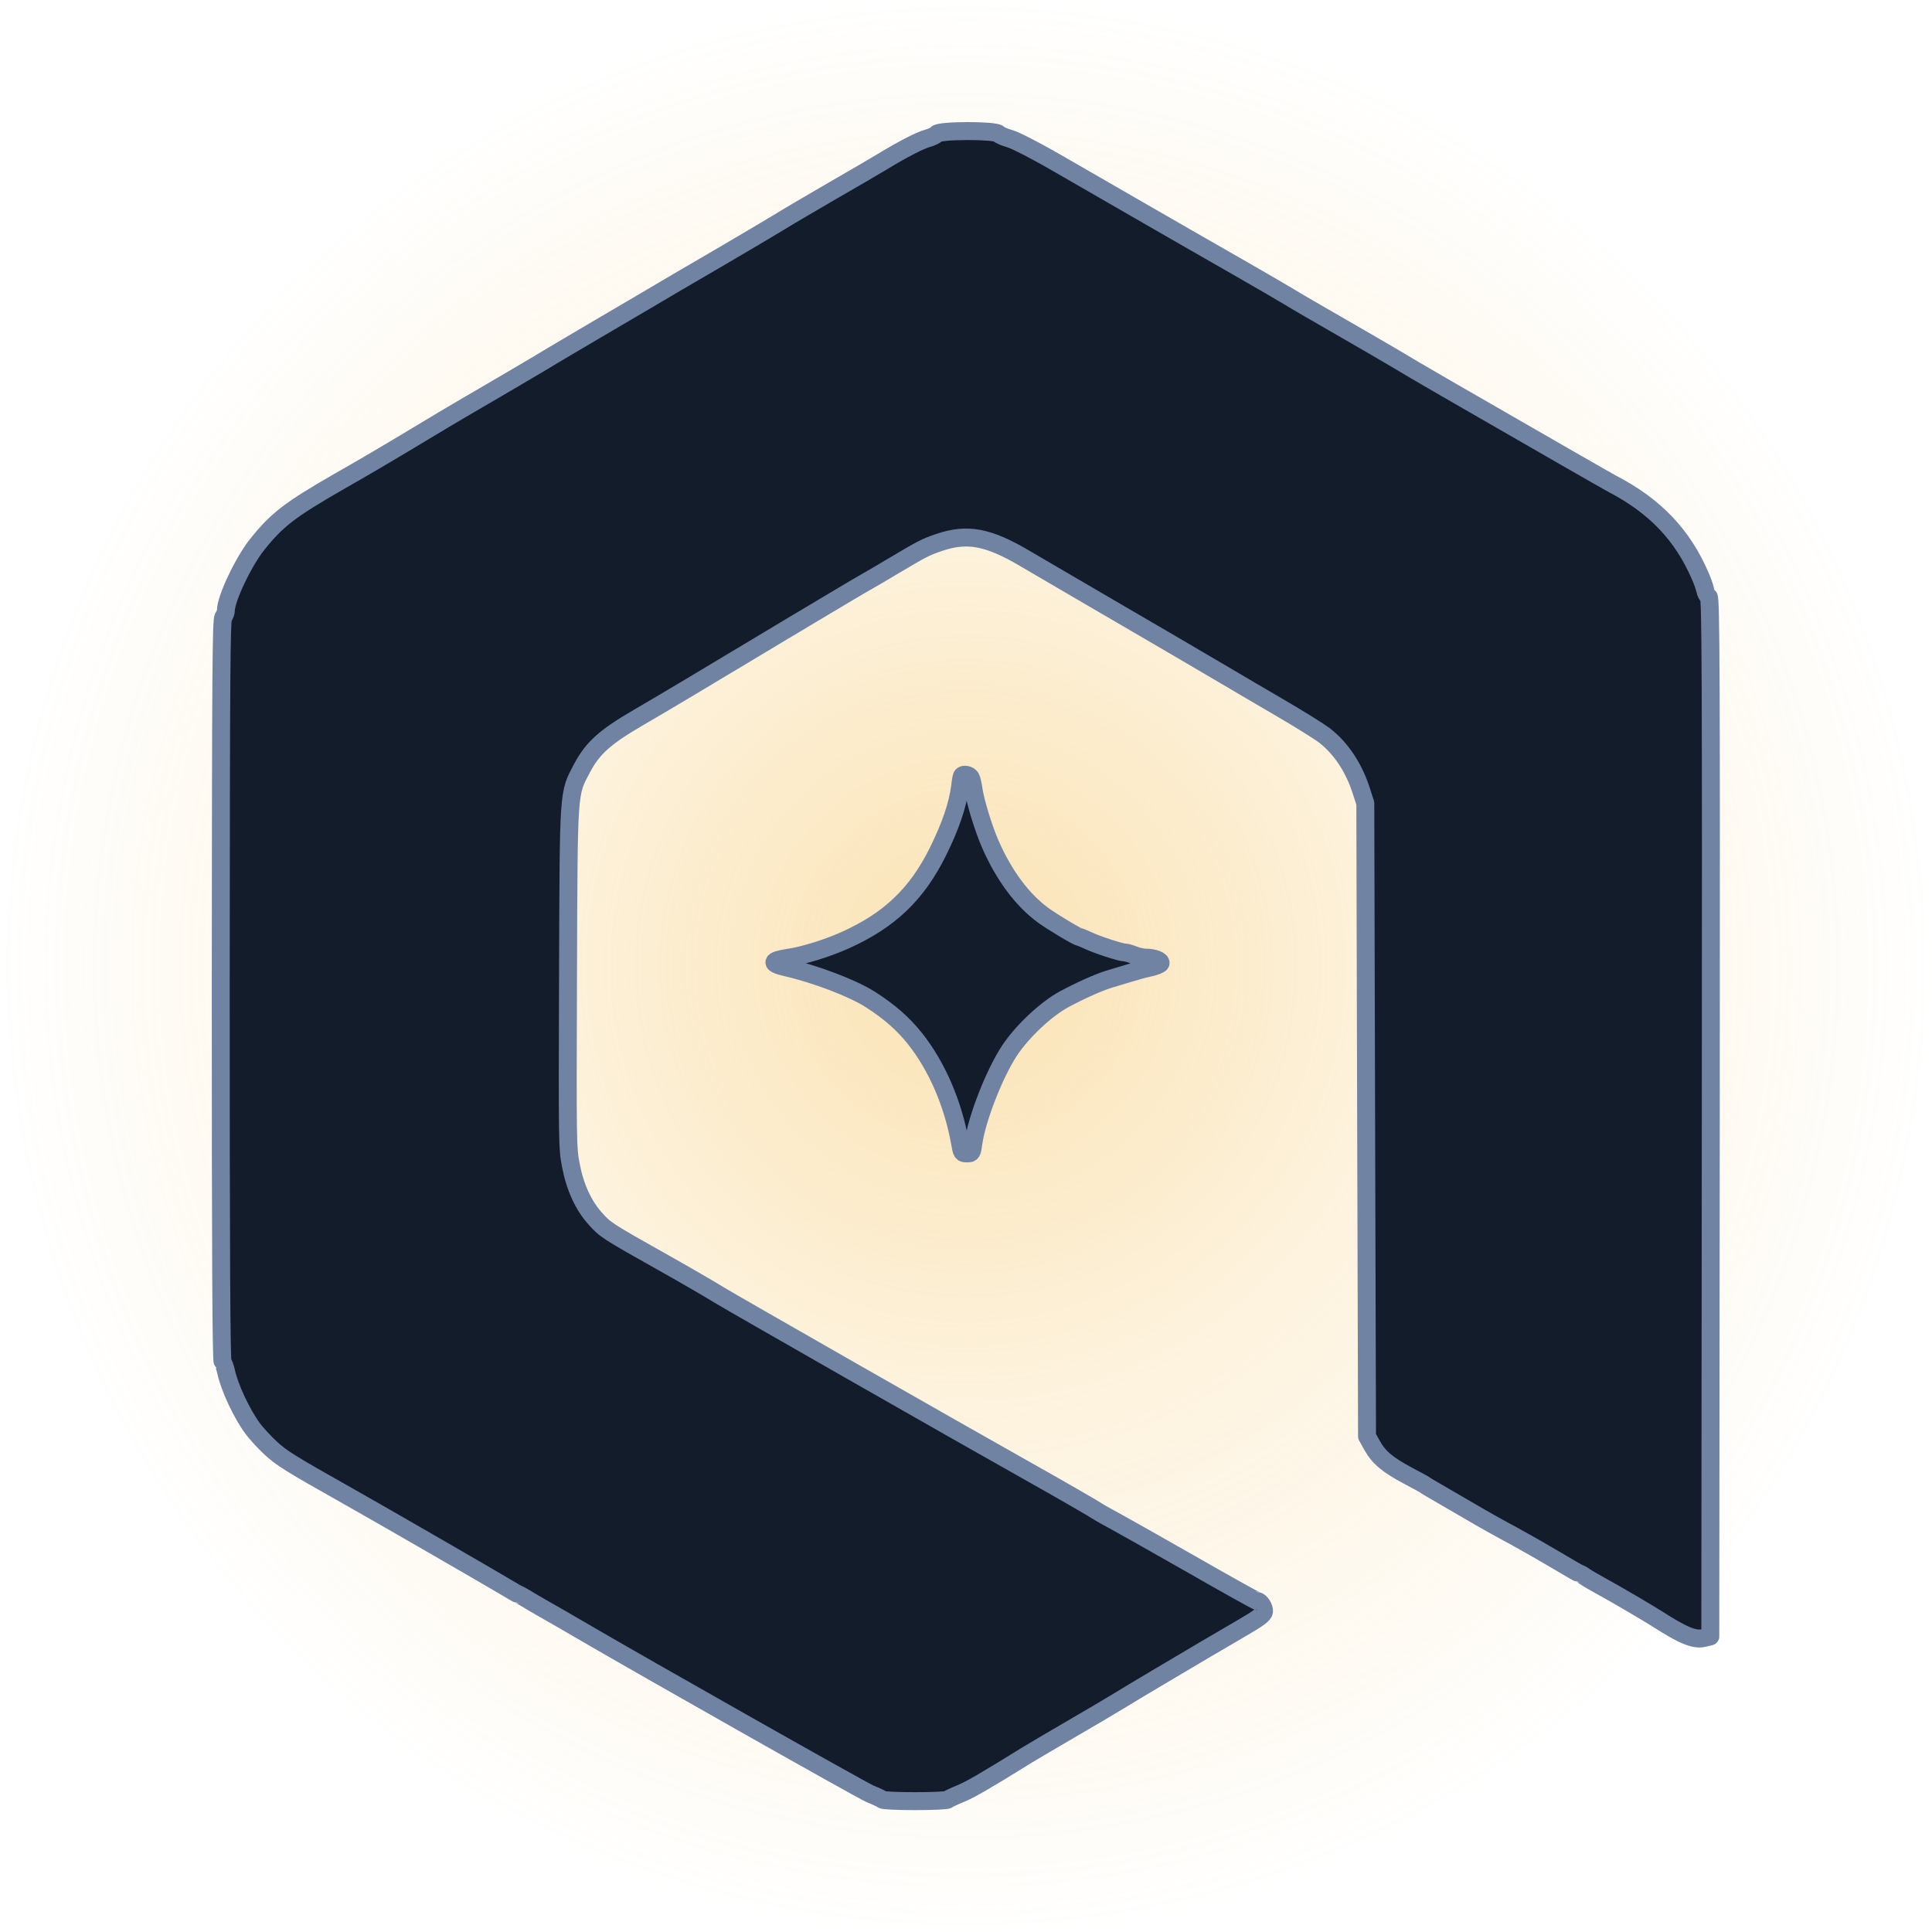
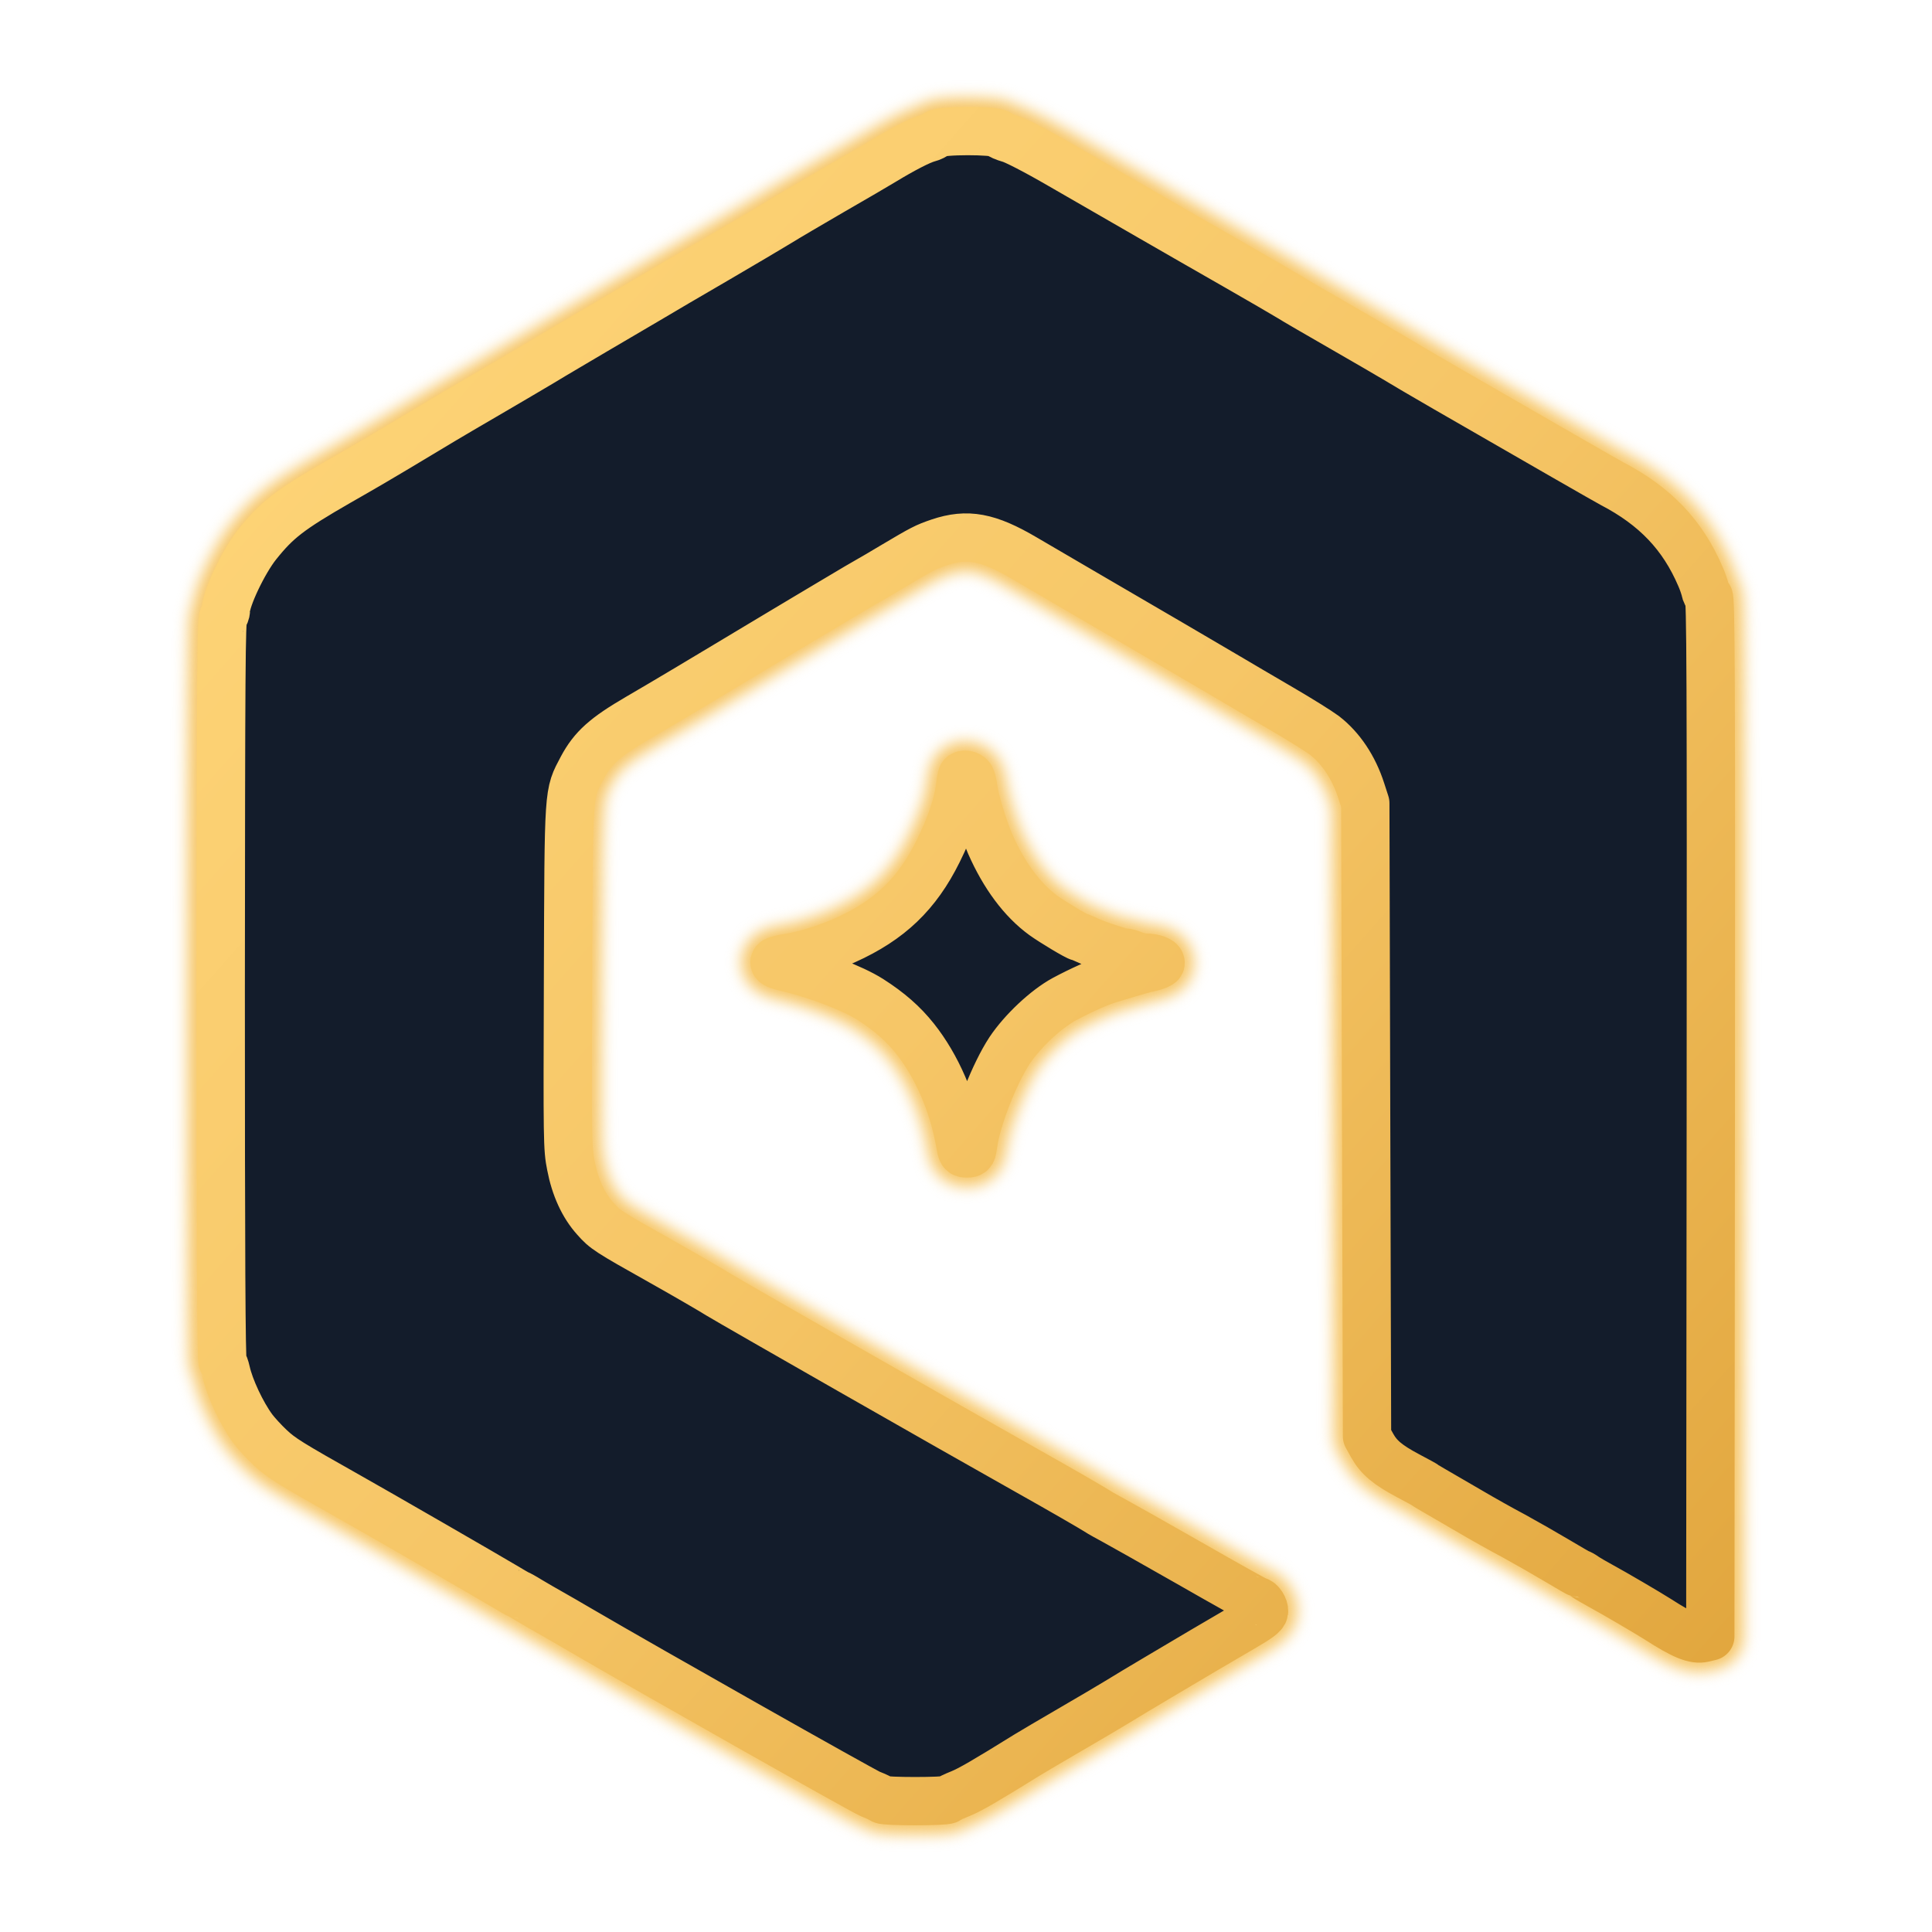
<svg xmlns="http://www.w3.org/2000/svg" viewBox="0 0 280 280" width="280" height="280" role="img" aria-label="adeptability">
  <defs>
-     <radialGradient id="glow" cx="50%" cy="50%" r="50%">
-       <stop offset="0%" stop-color="#f6c667" stop-opacity="0.5" />
-       <stop offset="45%" stop-color="#f6c667" stop-opacity="0.22" />
-       <stop offset="100%" stop-color="#f6c667" stop-opacity="0" />
-     </radialGradient>
+     <linearGradient id="goldStroke" x1="0" y1="0" x2="1" y2="1">
+       <stop offset="0" stop-color="#ffd77a" />
+       <stop offset="0.5" stop-color="#f6c667" />
+       <stop offset="1" stop-color="#e0a43b" />
+     </linearGradient>
+     <filter id="neon" x="-20%" y="-20%" width="140%" height="140%" color-interpolation-filters="sRGB">
+       <feGaussianBlur stdDeviation="1.1" />
+     </filter>
  </defs>
-   <circle cx="140" cy="140" r="140" fill="url(#glow)" />
  <g transform="translate(32,19)">
-     <path d="M103.74 0.41C103.57 0.61 102.97 0.91 102.39 1.06C101.34 1.34 98.82 2.64 95.99 4.36C95.09 4.91 91.79 6.84 88.62 8.66C85.47 10.49 81.94 12.56 80.82 13.26C79.69 13.96 75.69 16.31 71.94 18.51C68.19 20.69 63.54 23.41 61.62 24.56C59.69 25.69 56.27 27.71 53.99 29.04C51.72 30.39 48.34 32.36 46.49 33.49C44.64 34.59 40.87 36.81 38.12 38.41C33.34 41.19 31.42 42.34 25.49 45.91C24.04 46.79 20.29 48.99 17.12 50.79C9.99 54.89 8.12 56.34 5.27 59.91C3.29 62.39 0.74 67.76 0.74 69.46C0.74 69.74 0.57 70.16 0.37 70.44C0.07 70.86 0.02 77.79 -0.01 124.56C-0.01 162.61 0.07 178.26 0.27 178.46C0.42 178.61 0.64 179.21 0.77 179.81C1.29 182.16 3.02 185.86 4.64 188.06C5.12 188.71 6.24 189.94 7.17 190.81C8.77 192.31 9.97 193.06 18.49 197.86C22.12 199.89 39.44 209.89 41.04 210.86C42.12 211.51 43.04 212.04 43.09 212.04C43.14 212.04 43.92 212.46 44.77 212.99C45.64 213.51 46.99 214.29 47.74 214.71C48.49 215.14 50.47 216.26 52.12 217.24C62.17 223.11 92.87 240.46 94.12 240.99C94.94 241.31 95.72 241.69 95.87 241.81C96.17 242.11 105.07 242.11 105.37 241.81C105.52 241.69 106.34 241.29 107.22 240.94C108.57 240.39 110.72 239.16 116.87 235.34C117.57 234.91 120.37 233.26 123.12 231.66C125.87 230.06 128.97 228.24 129.99 227.61C131.02 226.96 133.72 225.36 135.99 224.01C138.27 222.66 141.19 220.94 142.49 220.16C143.79 219.39 146.27 217.94 147.99 216.94C150.37 215.56 151.14 214.99 151.19 214.56C151.27 214.01 150.64 213.04 150.22 213.04C150.09 213.04 145.64 210.56 140.32 207.51C134.97 204.46 129.99 201.66 129.24 201.26C128.49 200.86 127.69 200.41 127.49 200.29C126.54 199.66 121.64 196.84 116.87 194.16C106.24 188.19 74.29 169.94 72.24 168.69C71.07 167.96 67.37 165.81 63.99 163.91C55.94 159.39 55.69 159.21 54.27 157.61C52.54 155.69 51.34 153.06 50.74 149.91C50.24 147.41 50.24 146.49 50.32 122.74C50.42 95.01 50.34 96.16 52.37 92.29C53.92 89.39 55.69 87.81 60.49 85.01C64.19 82.86 69.84 79.49 81.12 72.71C83.19 71.46 86.32 69.61 88.07 68.56C89.82 67.51 91.67 66.41 92.19 66.11C92.69 65.81 93.47 65.36 93.92 65.11C94.37 64.86 95.87 63.99 97.24 63.16C101.79 60.46 102.09 60.31 104.12 59.61C108.19 58.24 111.19 58.79 116.49 61.91C118.22 62.91 122.59 65.49 126.24 67.61C134.84 72.61 142.42 77.06 145.87 79.09C147.39 79.99 150.87 82.04 153.62 83.64C156.37 85.24 159.19 87.01 159.92 87.56C162.32 89.41 164.19 92.21 165.27 95.56L165.87 97.41L165.99 143.29L166.12 189.16L166.87 190.51C167.82 192.21 169.09 193.29 172.04 194.86C173.32 195.54 174.49 196.16 174.62 196.29C174.77 196.39 175.29 196.71 175.82 197.01C176.94 197.66 177.59 198.04 181.24 200.16C182.82 201.09 185.57 202.64 187.37 203.59C189.14 204.56 191.99 206.19 193.67 207.19C195.37 208.21 196.82 209.04 196.89 209.04C196.97 209.04 197.34 209.24 197.69 209.49C198.07 209.76 199.17 210.39 200.12 210.91C202.02 211.94 206.82 214.76 208.24 215.66C211.94 218.04 213.59 218.71 214.92 218.39L215.87 218.16L215.94 142.91C215.99 78.06 215.94 67.66 215.64 67.49C215.44 67.36 215.19 66.91 215.12 66.46C215.02 66.04 214.72 65.16 214.44 64.54C211.87 58.54 207.87 54.34 201.62 51.09C201.04 50.79 191.49 45.31 177.62 37.31C174.47 35.49 171.09 33.51 170.12 32.91C169.17 32.34 165.67 30.31 162.37 28.41C159.07 26.51 155.69 24.56 154.87 24.04C154.04 23.54 150.62 21.54 147.24 19.61C143.87 17.69 138.14 14.39 134.49 12.29C130.84 10.19 125.12 6.89 121.74 4.94C118.07 2.81 115.09 1.29 114.32 1.09C113.62 0.89 112.89 0.59 112.72 0.39C112.29 -0.14 104.19 -0.14 103.74 0.41Z M107.42 93.46C107.34 93.59 107.22 94.29 107.14 95.04C106.79 97.69 105.77 100.71 103.94 104.41C100.89 110.56 96.97 114.34 90.49 117.26C87.92 118.41 84.49 119.49 82.24 119.81C79.67 120.21 79.57 120.64 81.92 121.19C86.24 122.19 91.52 124.19 94.12 125.84C96.89 127.61 98.89 129.36 100.62 131.54C103.77 135.51 106.09 140.86 107.12 146.54C107.39 148.11 107.42 148.16 108.14 148.16C108.84 148.16 108.87 148.11 109.07 146.66C109.59 143.04 112.12 136.59 114.32 133.24C116.19 130.44 119.57 127.26 122.24 125.81C124.67 124.51 127.29 123.34 128.74 122.91C129.37 122.71 130.67 122.34 131.62 122.04C132.59 121.74 133.97 121.36 134.72 121.21C135.47 121.04 136.12 120.76 136.19 120.61C136.32 120.21 135.22 119.79 134.09 119.79C133.62 119.79 132.82 119.61 132.32 119.41C131.84 119.21 131.24 119.04 130.99 119.04C130.42 119.04 126.87 117.89 125.59 117.26C125.04 117.01 124.52 116.79 124.44 116.79C124.14 116.79 120.59 114.66 119.24 113.69C116.17 111.46 113.52 107.89 111.52 103.34C110.49 100.96 109.32 97.11 109.07 95.29C108.99 94.66 108.82 93.96 108.69 93.71C108.47 93.29 107.62 93.11 107.42 93.46Z" fill="#131C2B" fill-rule="evenodd" stroke="#7183a3" stroke-width="2.6" stroke-linejoin="round" />
+     <path d="M103.74 0.41C103.57 0.61 102.97 0.91 102.39 1.06C101.34 1.34 98.82 2.64 95.99 4.36C95.09 4.91 91.79 6.84 88.62 8.66C85.47 10.49 81.94 12.56 80.82 13.26C79.69 13.96 75.69 16.31 71.94 18.51C68.19 20.69 63.54 23.41 61.62 24.56C59.69 25.69 56.27 27.71 53.99 29.04C51.72 30.39 48.34 32.36 46.49 33.49C44.64 34.59 40.87 36.81 38.12 38.41C33.34 41.19 31.42 42.34 25.49 45.91C24.04 46.79 20.29 48.99 17.12 50.79C9.99 54.89 8.12 56.34 5.27 59.91C3.29 62.39 0.74 67.76 0.74 69.46C0.74 69.74 0.57 70.16 0.37 70.44C0.07 70.86 0.02 77.79 -0.01 124.56C-0.01 162.61 0.07 178.26 0.27 178.46C0.42 178.61 0.64 179.21 0.77 179.81C1.29 182.16 3.02 185.86 4.64 188.06C5.12 188.71 6.24 189.94 7.17 190.81C8.77 192.31 9.97 193.06 18.49 197.86C22.12 199.89 39.44 209.89 41.04 210.86C42.12 211.51 43.04 212.04 43.09 212.04C43.14 212.04 43.92 212.46 44.77 212.99C45.64 213.51 46.99 214.29 47.74 214.71C48.49 215.14 50.47 216.26 52.12 217.24C62.17 223.11 92.87 240.46 94.12 240.99C94.94 241.31 95.72 241.69 95.87 241.81C96.17 242.11 105.07 242.11 105.37 241.81C105.52 241.69 106.34 241.29 107.22 240.94C108.57 240.39 110.72 239.16 116.87 235.34C117.57 234.91 120.37 233.26 123.12 231.66C125.87 230.06 128.97 228.24 129.99 227.61C131.02 226.96 133.72 225.36 135.99 224.01C138.27 222.66 141.19 220.94 142.49 220.16C143.79 219.39 146.27 217.94 147.99 216.94C150.37 215.56 151.14 214.99 151.19 214.56C151.27 214.01 150.64 213.04 150.22 213.04C150.09 213.04 145.64 210.56 140.32 207.51C134.97 204.46 129.99 201.66 129.24 201.26C128.49 200.86 127.69 200.41 127.49 200.29C126.54 199.66 121.64 196.84 116.87 194.16C106.24 188.19 74.29 169.94 72.24 168.69C71.07 167.96 67.37 165.81 63.99 163.91C55.94 159.39 55.69 159.21 54.27 157.61C52.54 155.69 51.34 153.06 50.74 149.91C50.24 147.41 50.24 146.49 50.32 122.74C50.42 95.01 50.34 96.16 52.37 92.29C53.92 89.39 55.69 87.81 60.49 85.01C64.19 82.86 69.84 79.49 81.12 72.71C83.19 71.46 86.32 69.61 88.07 68.56C89.82 67.51 91.67 66.41 92.19 66.11C92.69 65.81 93.47 65.36 93.92 65.11C94.37 64.86 95.87 63.99 97.24 63.16C101.79 60.46 102.09 60.31 104.12 59.61C108.19 58.24 111.19 58.79 116.49 61.91C118.22 62.91 122.59 65.49 126.24 67.61C134.84 72.61 142.42 77.06 145.87 79.09C147.39 79.99 150.87 82.04 153.62 83.64C156.37 85.24 159.19 87.01 159.92 87.56C162.32 89.41 164.19 92.21 165.27 95.56L165.87 97.41L165.99 143.29L166.12 189.16L166.87 190.51C167.82 192.21 169.09 193.29 172.04 194.86C173.32 195.54 174.49 196.16 174.62 196.29C174.77 196.39 175.29 196.71 175.82 197.01C176.94 197.66 177.59 198.04 181.24 200.16C182.82 201.09 185.57 202.64 187.37 203.59C189.14 204.56 191.99 206.19 193.67 207.19C195.37 208.21 196.82 209.04 196.89 209.04C196.97 209.04 197.34 209.24 197.69 209.49C198.07 209.76 199.17 210.39 200.12 210.91C202.02 211.94 206.82 214.76 208.24 215.66C211.94 218.04 213.59 218.71 214.92 218.39L215.87 218.16L215.94 142.91C215.99 78.06 215.94 67.66 215.64 67.49C215.44 67.36 215.19 66.91 215.12 66.46C215.02 66.04 214.72 65.16 214.44 64.54C211.87 58.54 207.87 54.34 201.62 51.09C201.04 50.79 191.49 45.31 177.62 37.31C174.47 35.49 171.09 33.51 170.12 32.91C169.17 32.34 165.67 30.31 162.37 28.41C159.07 26.51 155.69 24.56 154.87 24.04C154.04 23.54 150.62 21.54 147.24 19.61C143.87 17.69 138.14 14.39 134.49 12.29C130.84 10.19 125.12 6.89 121.74 4.94C118.07 2.81 115.09 1.29 114.32 1.09C113.62 0.89 112.89 0.59 112.72 0.39C112.29 -0.14 104.19 -0.14 103.74 0.41Z M107.42 93.46C107.34 93.59 107.22 94.29 107.14 95.04C106.79 97.69 105.77 100.71 103.94 104.41C100.89 110.56 96.97 114.34 90.49 117.26C87.92 118.41 84.49 119.49 82.24 119.81C79.67 120.21 79.57 120.64 81.92 121.19C86.24 122.19 91.52 124.19 94.12 125.84C96.89 127.61 98.89 129.36 100.62 131.54C103.77 135.51 106.09 140.86 107.12 146.54C107.39 148.11 107.42 148.16 108.14 148.16C108.84 148.16 108.87 148.11 109.07 146.66C109.59 143.04 112.12 136.59 114.32 133.24C116.19 130.44 119.57 127.26 122.24 125.81C124.67 124.51 127.29 123.34 128.74 122.91C129.37 122.71 130.67 122.34 131.62 122.04C132.59 121.74 133.97 121.36 134.72 121.21C135.47 121.04 136.12 120.76 136.19 120.61C136.32 120.21 135.22 119.79 134.09 119.79C133.62 119.79 132.82 119.61 132.32 119.41C131.84 119.21 131.24 119.04 130.99 119.04C130.42 119.04 126.87 117.89 125.59 117.26C125.04 117.01 124.52 116.79 124.44 116.79C124.14 116.79 120.59 114.66 119.24 113.69C116.17 111.46 113.52 107.89 111.52 103.34C110.49 100.96 109.32 97.11 109.07 95.29C108.99 94.66 108.82 93.96 108.69 93.71C108.47 93.29 107.62 93.11 107.42 93.46Z" fill="none" stroke="#f6c667" stroke-width="9.5" stroke-linejoin="round" filter="url(#neon)" />
+     <path d="M103.74 0.41C103.57 0.61 102.97 0.91 102.39 1.06C101.34 1.34 98.82 2.64 95.99 4.36C95.09 4.91 91.79 6.84 88.62 8.66C85.47 10.49 81.94 12.56 80.82 13.26C79.69 13.96 75.69 16.31 71.94 18.51C68.19 20.69 63.54 23.41 61.62 24.56C59.69 25.69 56.27 27.71 53.99 29.04C51.72 30.39 48.34 32.36 46.49 33.49C44.64 34.59 40.87 36.81 38.12 38.41C33.34 41.19 31.42 42.34 25.49 45.91C24.04 46.79 20.29 48.99 17.12 50.79C9.99 54.89 8.12 56.34 5.27 59.91C3.29 62.39 0.74 67.76 0.74 69.46C0.74 69.74 0.57 70.16 0.37 70.44C0.07 70.86 0.02 77.79 -0.01 124.56C-0.01 162.61 0.07 178.26 0.27 178.46C0.42 178.61 0.64 179.21 0.77 179.81C1.29 182.16 3.02 185.86 4.64 188.06C5.12 188.71 6.24 189.94 7.17 190.81C8.77 192.31 9.97 193.06 18.49 197.86C22.12 199.89 39.44 209.89 41.04 210.86C42.12 211.51 43.04 212.04 43.09 212.04C43.14 212.04 43.92 212.46 44.77 212.99C45.64 213.51 46.99 214.29 47.74 214.71C48.49 215.14 50.47 216.26 52.12 217.24C62.17 223.11 92.87 240.46 94.12 240.99C94.94 241.31 95.72 241.69 95.87 241.81C96.17 242.11 105.07 242.11 105.37 241.81C105.52 241.69 106.34 241.29 107.22 240.94C108.57 240.39 110.72 239.16 116.87 235.34C117.57 234.91 120.37 233.26 123.12 231.66C125.87 230.06 128.97 228.24 129.99 227.61C131.02 226.96 133.72 225.36 135.99 224.01C138.27 222.66 141.19 220.94 142.49 220.16C143.79 219.39 146.27 217.94 147.99 216.94C150.37 215.56 151.14 214.99 151.19 214.56C151.27 214.01 150.64 213.04 150.22 213.04C150.09 213.04 145.64 210.56 140.32 207.51C134.97 204.46 129.99 201.66 129.24 201.26C128.49 200.86 127.69 200.41 127.49 200.29C126.54 199.66 121.64 196.84 116.87 194.16C106.24 188.19 74.29 169.94 72.24 168.69C71.07 167.96 67.37 165.81 63.99 163.91C55.94 159.39 55.69 159.21 54.27 157.61C52.54 155.69 51.34 153.06 50.74 149.91C50.24 147.41 50.24 146.49 50.32 122.74C50.42 95.01 50.34 96.16 52.37 92.29C53.92 89.39 55.69 87.81 60.49 85.01C64.19 82.86 69.84 79.49 81.12 72.71C83.19 71.46 86.32 69.61 88.07 68.56C89.82 67.51 91.67 66.41 92.19 66.11C92.69 65.81 93.47 65.36 93.92 65.11C94.37 64.86 95.87 63.99 97.24 63.16C101.79 60.46 102.09 60.31 104.12 59.61C108.19 58.24 111.19 58.79 116.49 61.91C118.22 62.91 122.59 65.49 126.24 67.61C134.84 72.61 142.42 77.06 145.87 79.09C147.39 79.99 150.87 82.04 153.62 83.64C156.37 85.24 159.19 87.01 159.92 87.56C162.32 89.41 164.19 92.21 165.27 95.56L165.87 97.41L165.99 143.29L166.12 189.16L166.87 190.51C167.82 192.21 169.09 193.29 172.04 194.86C173.32 195.54 174.49 196.16 174.62 196.29C174.77 196.39 175.29 196.71 175.82 197.01C176.94 197.66 177.59 198.04 181.24 200.16C182.82 201.09 185.57 202.64 187.37 203.59C189.14 204.56 191.99 206.19 193.67 207.19C195.37 208.21 196.82 209.04 196.89 209.04C196.97 209.04 197.34 209.24 197.69 209.49C198.07 209.76 199.17 210.39 200.12 210.91C202.02 211.94 206.82 214.76 208.24 215.66C211.94 218.04 213.59 218.71 214.92 218.39L215.87 218.16L215.94 142.91C215.99 78.06 215.94 67.66 215.64 67.49C215.44 67.36 215.19 66.91 215.12 66.46C215.02 66.04 214.72 65.16 214.44 64.54C211.87 58.54 207.87 54.34 201.62 51.09C201.04 50.79 191.49 45.31 177.62 37.31C174.47 35.49 171.09 33.51 170.12 32.91C169.17 32.34 165.67 30.31 162.37 28.41C159.07 26.51 155.69 24.56 154.87 24.04C154.04 23.54 150.62 21.54 147.24 19.61C143.87 17.69 138.14 14.39 134.49 12.29C130.84 10.19 125.12 6.89 121.74 4.94C118.07 2.81 115.09 1.29 114.32 1.09C113.62 0.89 112.89 0.59 112.72 0.39C112.29 -0.14 104.19 -0.14 103.74 0.41Z M107.42 93.46C107.34 93.59 107.22 94.29 107.14 95.04C106.79 97.69 105.77 100.71 103.94 104.41C100.89 110.56 96.97 114.34 90.49 117.26C87.92 118.41 84.49 119.49 82.24 119.81C79.67 120.21 79.57 120.64 81.92 121.19C86.24 122.19 91.52 124.19 94.12 125.84C96.89 127.61 98.89 129.36 100.62 131.54C103.77 135.51 106.09 140.86 107.12 146.54C107.39 148.11 107.42 148.16 108.14 148.16C108.84 148.16 108.87 148.11 109.07 146.66C109.59 143.04 112.12 136.59 114.32 133.24C116.19 130.44 119.57 127.26 122.24 125.81C124.67 124.51 127.29 123.34 128.74 122.91C129.37 122.71 130.67 122.34 131.62 122.04C132.59 121.74 133.97 121.36 134.72 121.21C135.47 121.04 136.12 120.76 136.19 120.61C136.32 120.21 135.22 119.79 134.09 119.79C133.62 119.79 132.82 119.61 132.32 119.41C131.84 119.21 131.24 119.04 130.99 119.04C130.42 119.04 126.87 117.89 125.59 117.26C125.04 117.01 124.52 116.79 124.44 116.79C124.14 116.79 120.59 114.66 119.24 113.69C116.17 111.46 113.52 107.89 111.52 103.34C110.49 100.96 109.32 97.11 109.07 95.29C108.99 94.66 108.82 93.96 108.69 93.71C108.47 93.29 107.62 93.11 107.42 93.46Z" fill="#131C2B" fill-rule="evenodd" stroke="url(#goldStroke)" stroke-width="7" stroke-linejoin="round" />
  </g>
</svg>
